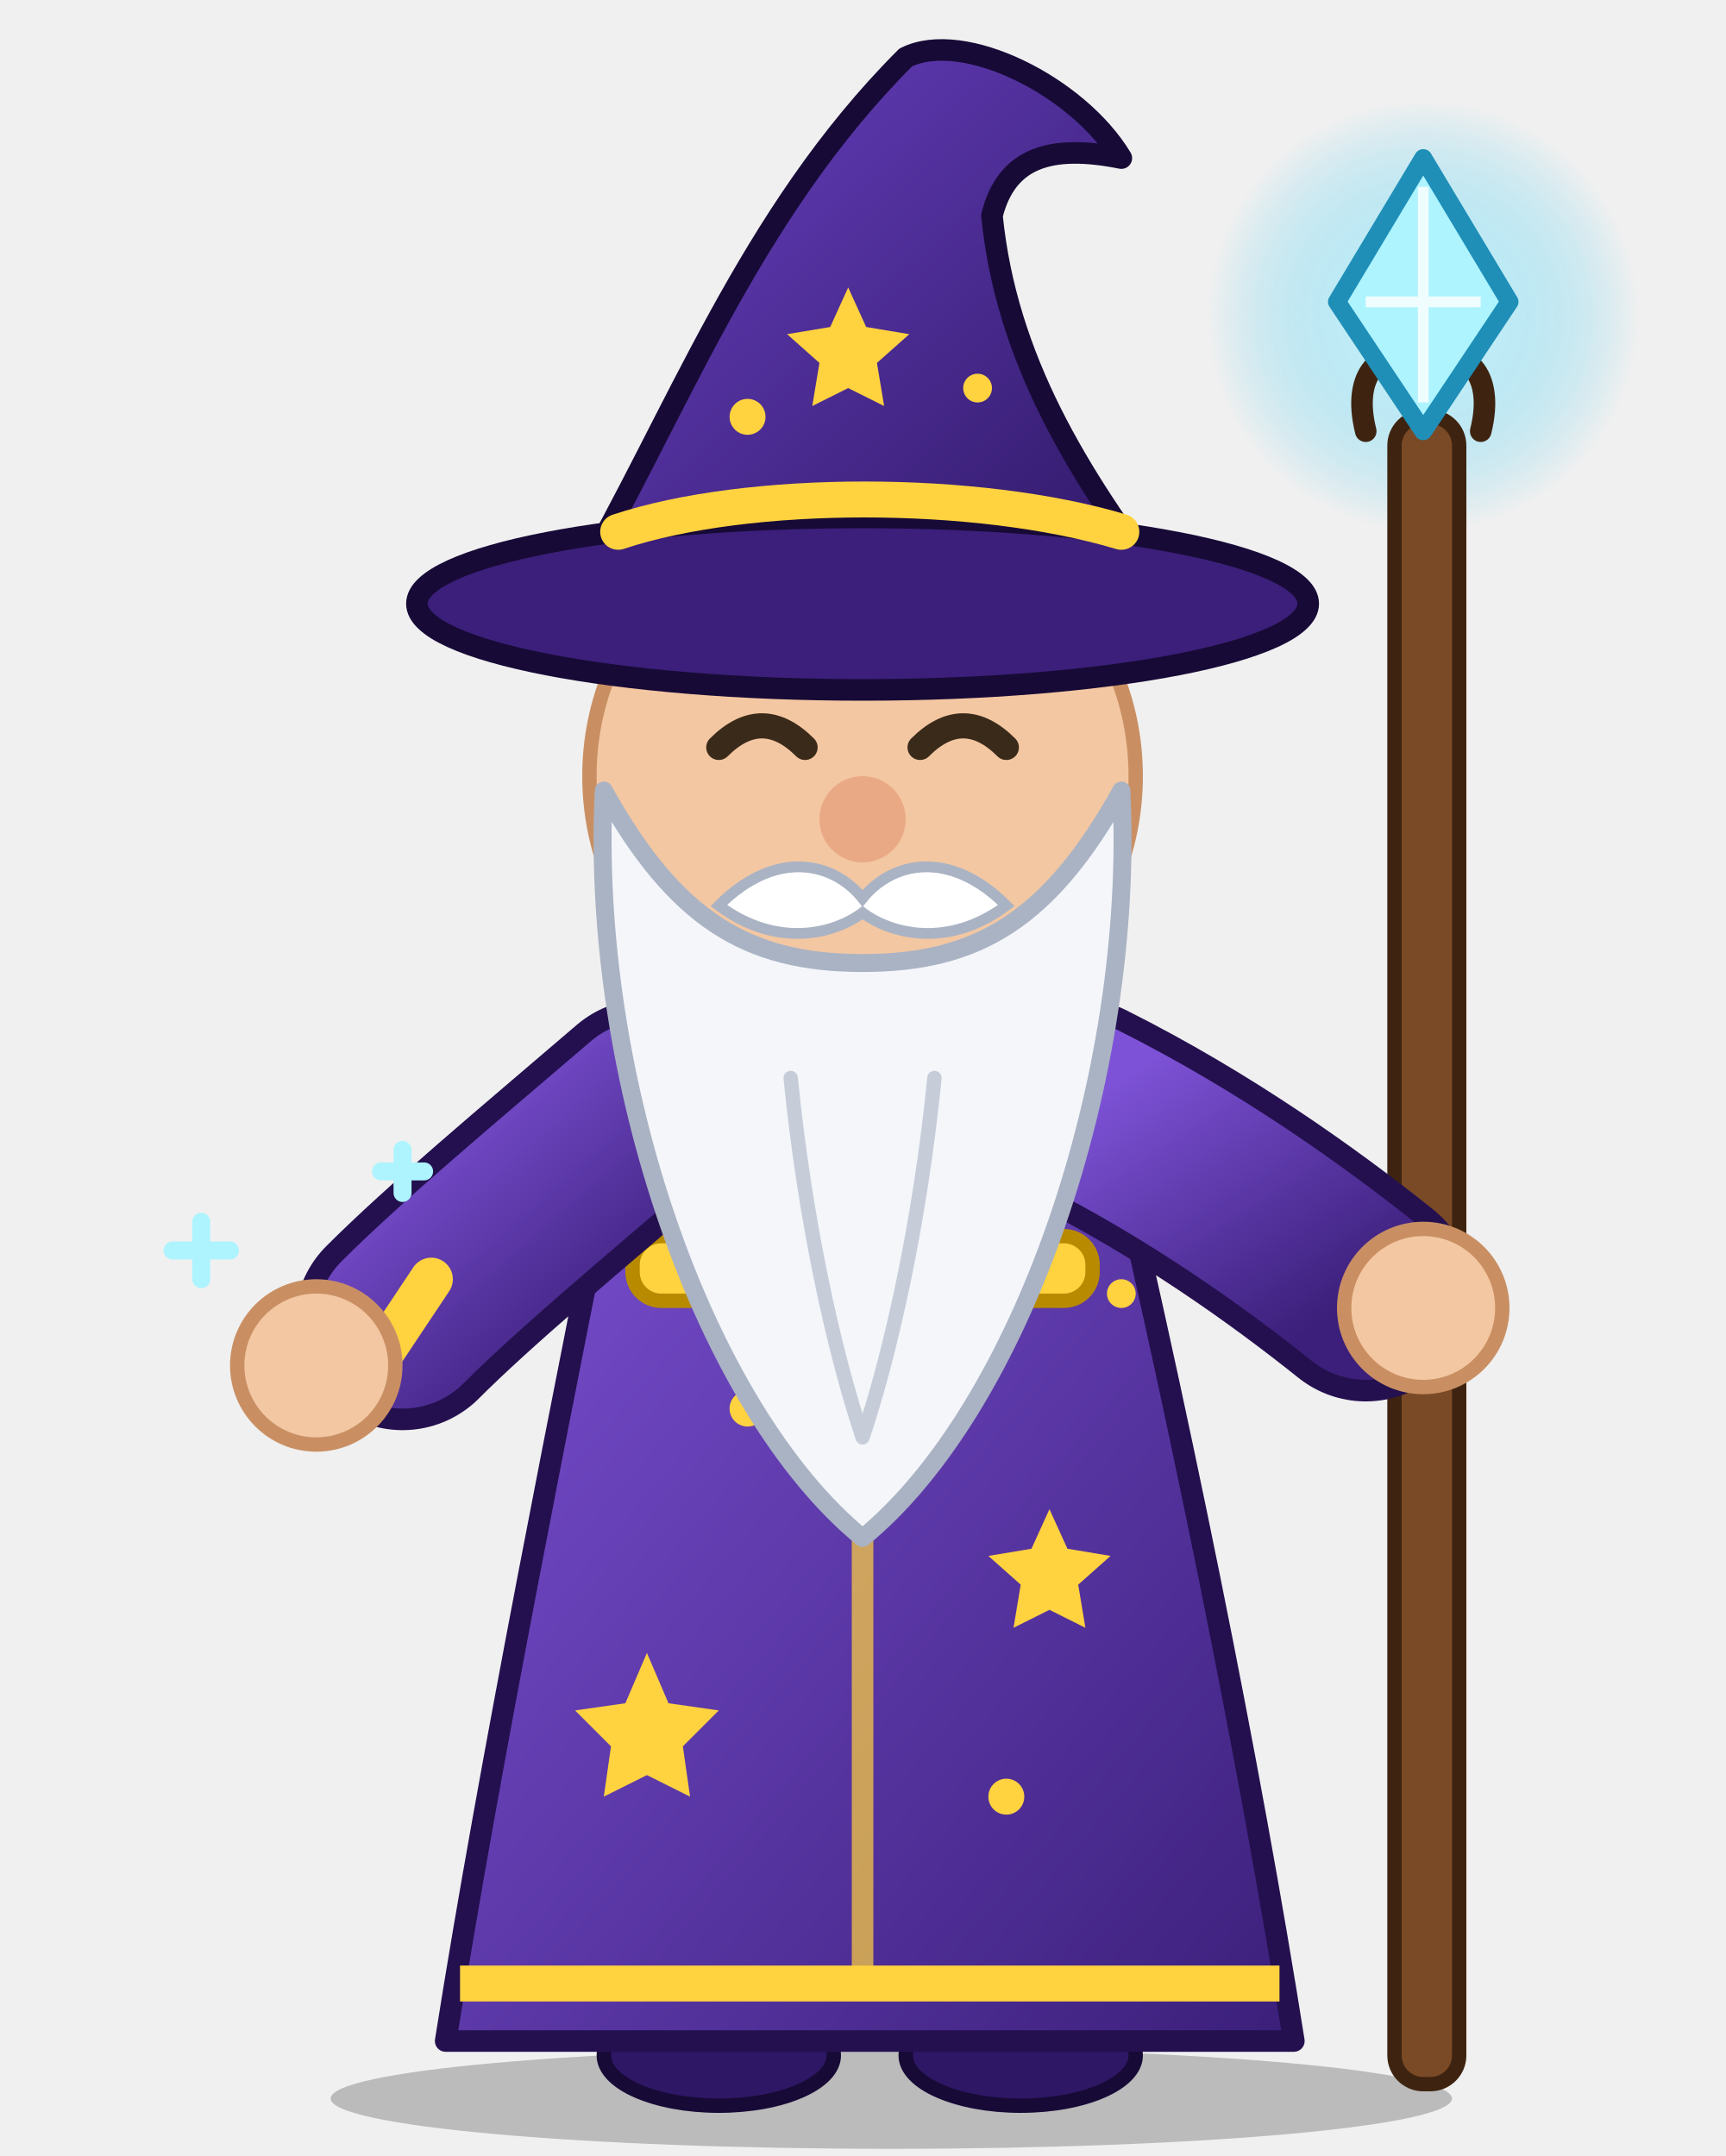
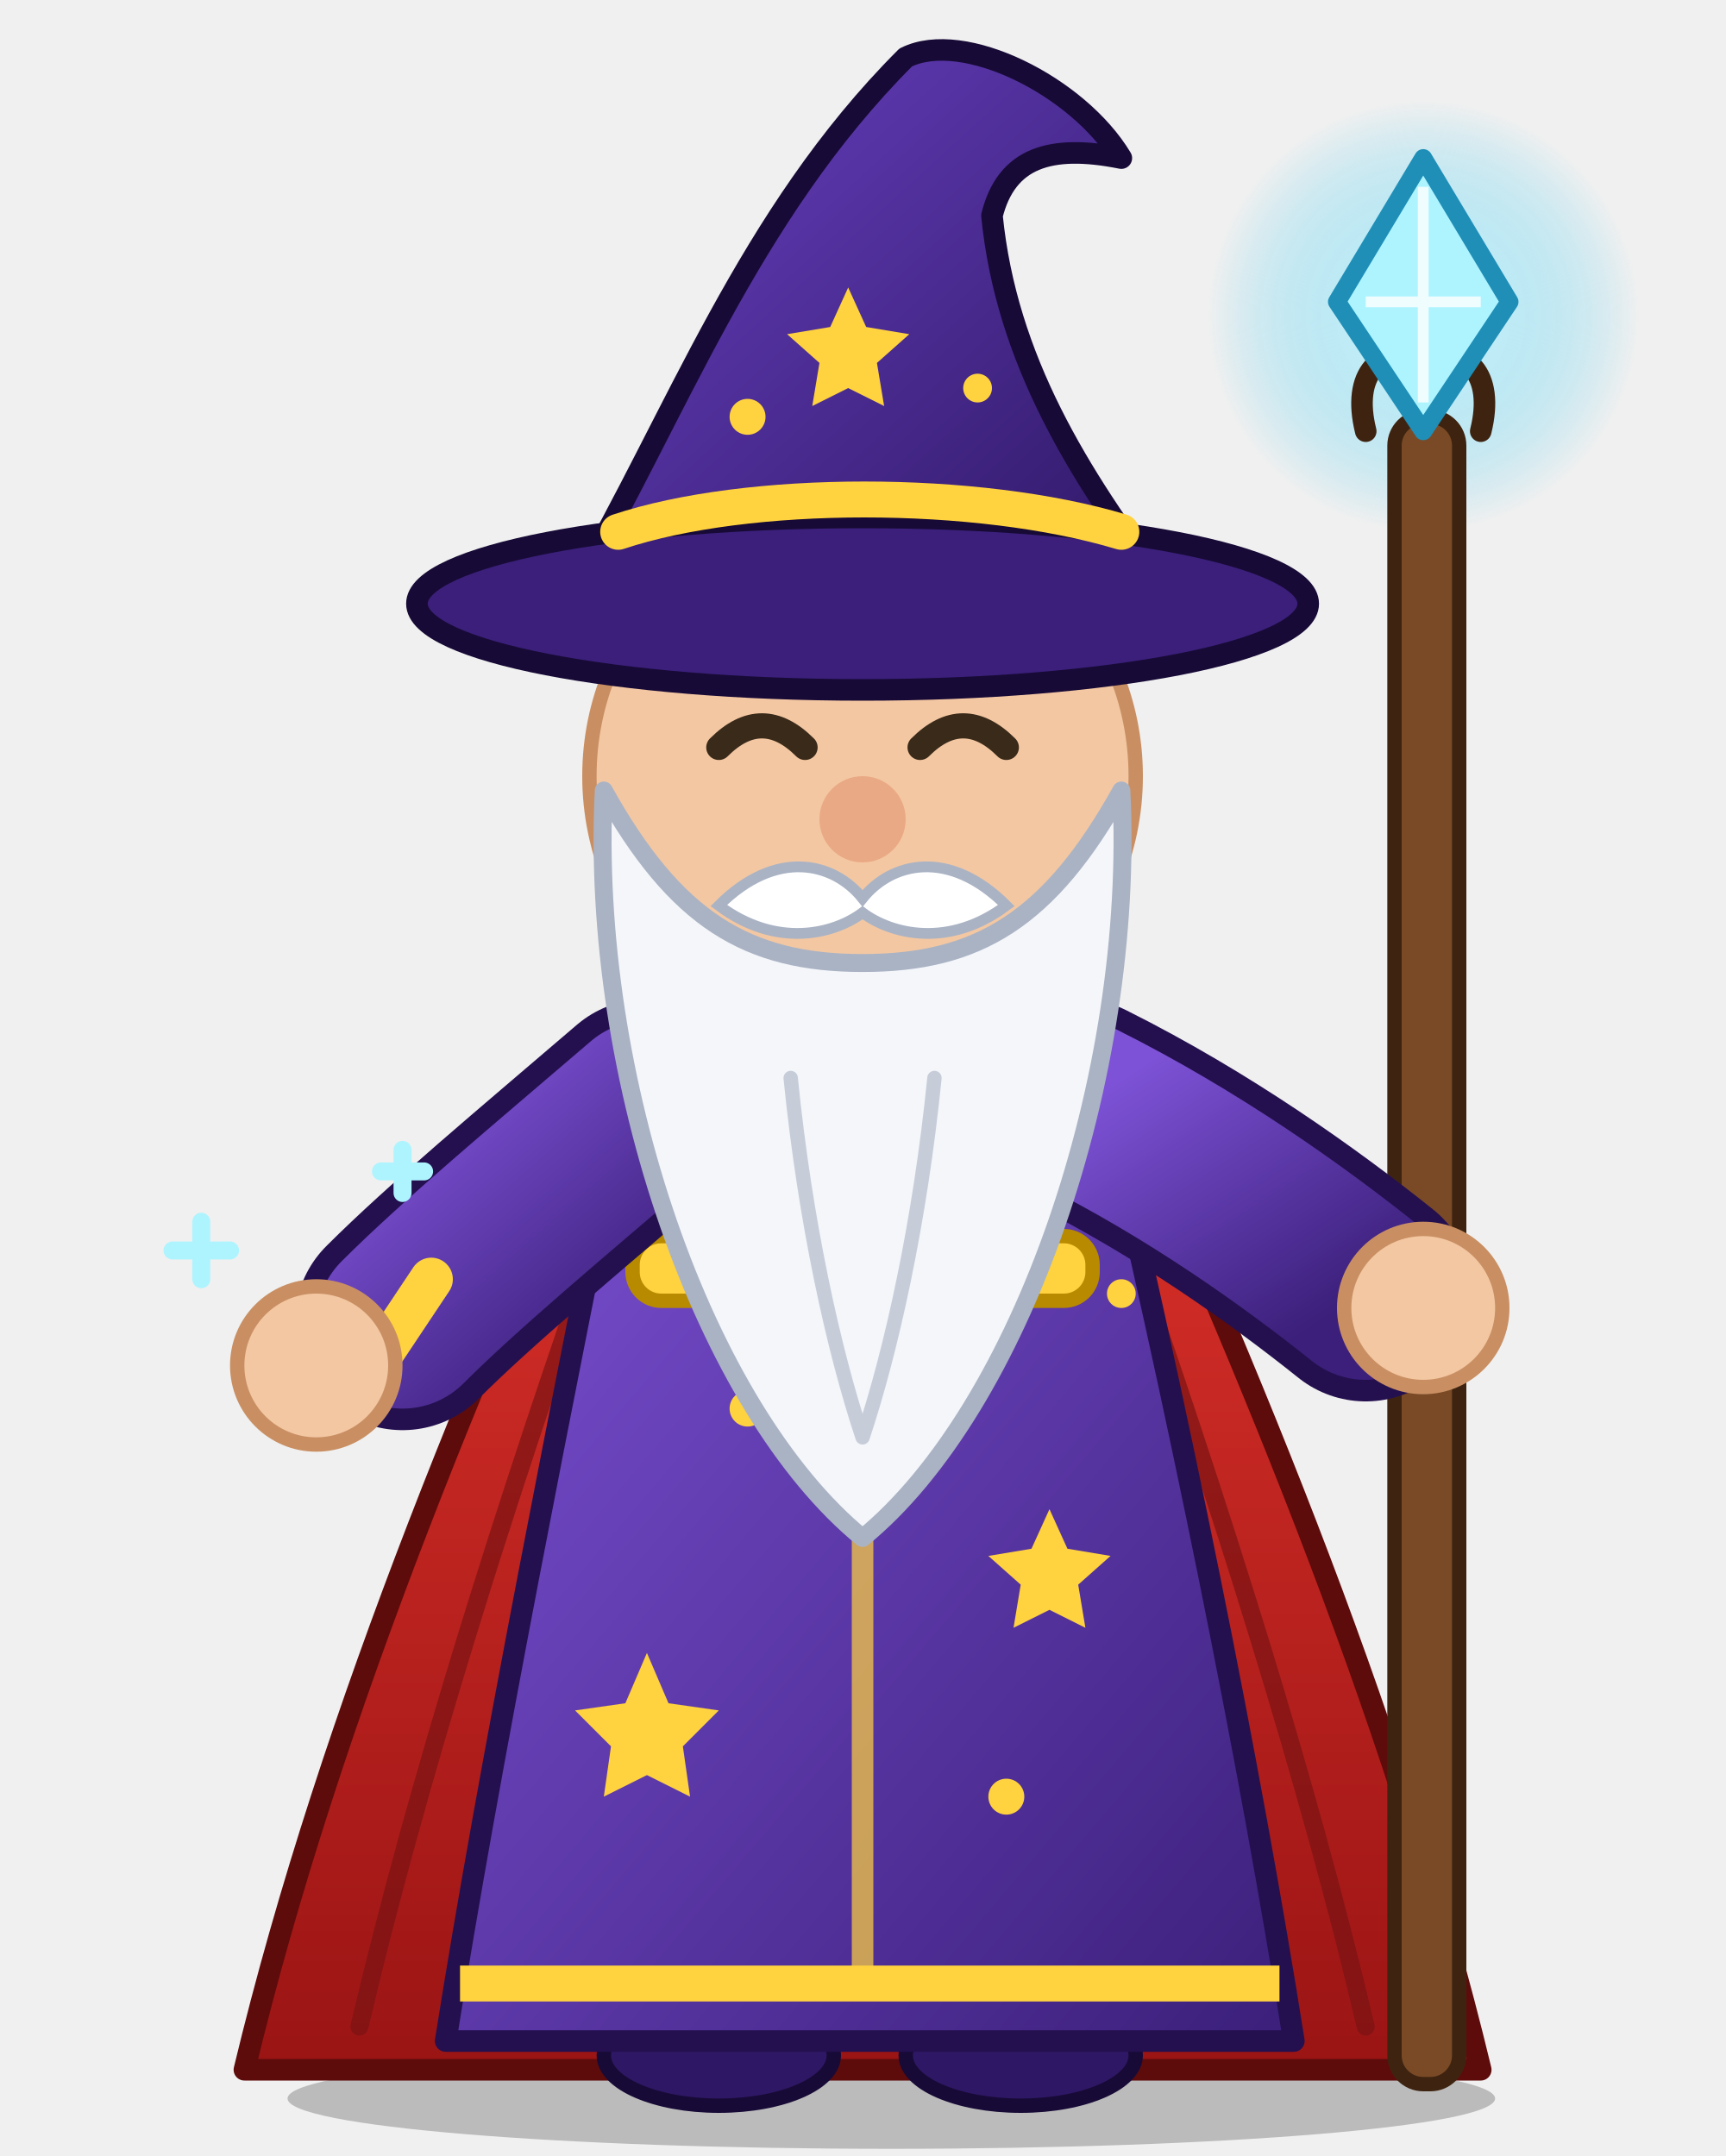
<svg xmlns="http://www.w3.org/2000/svg" viewBox="0 0 240 300" width="240" height="300">
  <defs>
    <linearGradient id="robe" x1="0" y1="0" x2="1" y2="1">
      <stop offset="0" stop-color="#7d52d6" />
      <stop offset="1" stop-color="#3b1f7a" />
    </linearGradient>
    <linearGradient id="hat" x1="0" y1="0" x2="1" y2="1">
      <stop offset="0" stop-color="#6a42c4" />
      <stop offset="1" stop-color="#2e1764" />
    </linearGradient>
+     <linearGradient id="cape" x1="0" y1="0" x2="0" y2="1">
+       <stop offset="0" stop-color="#e2342c" />
+       <stop offset="1" stop-color="#9a1414" />
+     </linearGradient>
    <radialGradient id="crystal-glow" cx="50%" cy="50%" r="50%">
      <stop offset="0" stop-color="#d9fbff" stop-opacity="0.95" />
      <stop offset="1" stop-color="#36c7f0" stop-opacity="0" />
    </radialGradient>
  </defs>
-   <ellipse cx="124" cy="292" rx="78" ry="7" fill="#000" opacity="0.22" />
+   <ellipse cx="124" cy="292" rx="84" ry="7" fill="#000" opacity="0.22" />
+   <path d="M90 138 C68 186 46 238 34 288 L206 288 C194 238 172 186 150 138 Z" fill="url(#cape)" stroke="#5e0b0b" stroke-width="3" stroke-linejoin="round" />
+   <path d="M84 170 C70 210 58 248 50 282 M156 170 C170 210 182 248 190 282" fill="none" stroke="#7a1212" stroke-width="2.5" stroke-linecap="round" opacity="0.7" />
  <circle cx="198" cy="44" r="30" fill="url(#crystal-glow)" />
  <rect x="194" y="58" width="9" height="232" rx="4" fill="#7a4a26" stroke="#3e2410" stroke-width="2" />
  <path d="M190 60 C188 52 192 48 198 50 C204 48 208 52 206 60" fill="none" stroke="#3e2410" stroke-width="3" stroke-linecap="round" />
  <polygon points="198,22 210,42 198,60 186,42" fill="#aef4ff" stroke="#1f8fb8" stroke-width="2.5" stroke-linejoin="round" />
  <path d="M198 26 L198 56 M190 42 L206 42" stroke="#ffffff" stroke-width="1.5" opacity="0.8" />
  <ellipse cx="100" cy="286" rx="16" ry="7" fill="#2e1764" stroke="#170a36" stroke-width="2" />
  <ellipse cx="142" cy="286" rx="16" ry="7" fill="#2e1764" stroke="#170a36" stroke-width="2" />
  <path d="M88 146 C78 196 68 246 62 284 L180 284 C174 246 164 196 152 146 Z" fill="url(#robe)" stroke="#24104f" stroke-width="3" stroke-linejoin="round" />
  <path d="M64 276 L178 276" stroke="#ffd23f" stroke-width="5" />
  <path d="M120 150 L120 274" stroke="#ffd23f" stroke-width="3" opacity="0.7" />
  <g fill="#ffd23f">
    <path d="M90 230 l3 7 7 1 -5 5 1 7 -6 -3 -6 3 1 -7 -5 -5 7 -1 Z" />
    <path d="M146 210 l2.5 5.5 6 1 -4.5 4 1 6 -5 -2.5 -5 2.5 1 -6 -4.5 -4 6 -1 Z" />
    <circle cx="104" cy="196" r="2.5" />
    <circle cx="140" cy="250" r="2.5" />
    <circle cx="156" cy="180" r="2" />
  </g>
  <rect x="88" y="172" width="64" height="9" rx="4" fill="#ffd23f" stroke="#b88a00" stroke-width="2" />
  <path d="M150 154 C166 162 180 172 190 180" fill="none" stroke="#24104f" stroke-width="30" stroke-linecap="round" />
  <path d="M150 154 C166 162 180 172 190 180" fill="none" stroke="url(#robe)" stroke-width="24" stroke-linecap="round" />
  <circle cx="198" cy="182" r="11" fill="#f3c7a2" stroke="#c98f63" stroke-width="2" />
  <path d="M90 154 C76 166 64 176 56 184" fill="none" stroke="#24104f" stroke-width="30" stroke-linecap="round" />
  <path d="M90 154 C76 166 64 176 56 184" fill="none" stroke="url(#robe)" stroke-width="24" stroke-linecap="round" />
  <path d="M60 178 L52 190" stroke="#ffd23f" stroke-width="6" stroke-linecap="round" />
  <circle cx="44" cy="190" r="11" fill="#f3c7a2" stroke="#c98f63" stroke-width="2" />
  <g fill="none" stroke="#aef4ff" stroke-width="2.5" stroke-linecap="round">
    <path d="M28 170 L28 178 M24 174 L32 174" />
    <path d="M56 160 L56 166 M53 163 L59 163" />
  </g>
  <circle cx="120" cy="108" r="38" fill="#f3c7a2" stroke="#c98f63" stroke-width="2" />
  <path d="M84 110 C82 150 98 196 120 214 C142 196 158 150 156 110 C146 128 136 134 120 134 C104 134 94 128 84 110 Z" fill="#f4f6fa" stroke="#aab3c4" stroke-width="2.5" stroke-linejoin="round" />
  <path d="M110 150 C112 170 116 188 120 200 M130 150 C128 170 124 188 120 200" fill="none" stroke="#c6cdd9" stroke-width="2" stroke-linecap="round" />
  <path d="M100 126 C108 118 116 120 120 125 C124 120 132 118 140 126 C132 132 124 130 120 127 C116 130 108 132 100 126 Z" fill="#ffffff" stroke="#aab3c4" stroke-width="1.5" />
  <circle cx="120" cy="114" r="6" fill="#eaa985" />
  <path d="M100 104 Q106 98 112 104 M128 104 Q134 98 140 104" fill="none" stroke="#3a2a1a" stroke-width="3.5" stroke-linecap="round" />
  <path d="M96 94 C102 88 110 88 114 92 M126 92 C130 88 138 88 144 94" fill="none" stroke="#ffffff" stroke-width="5" stroke-linecap="round" />
  <path d="M80 82 C94 58 104 30 126 8 C134 4 150 12 156 22 C146 20 140 22 138 30 C140 50 150 66 162 82 Z" fill="url(#hat)" stroke="#170a36" stroke-width="3" stroke-linejoin="round" />
  <ellipse cx="120" cy="84" rx="62" ry="12" fill="#3b1f7a" stroke="#170a36" stroke-width="3" />
  <path d="M86 74 C104 68 136 68 156 74" fill="none" stroke="#ffd23f" stroke-width="5" stroke-linecap="round" />
  <g fill="#ffd23f">
    <path d="M118 40 l2.5 5.5 6 1 -4.5 4 1 6 -5 -2.5 -5 2.5 1 -6 -4.5 -4 6 -1 Z" />
    <circle cx="104" cy="58" r="2.5" />
    <circle cx="136" cy="54" r="2" />
  </g>
</svg>
